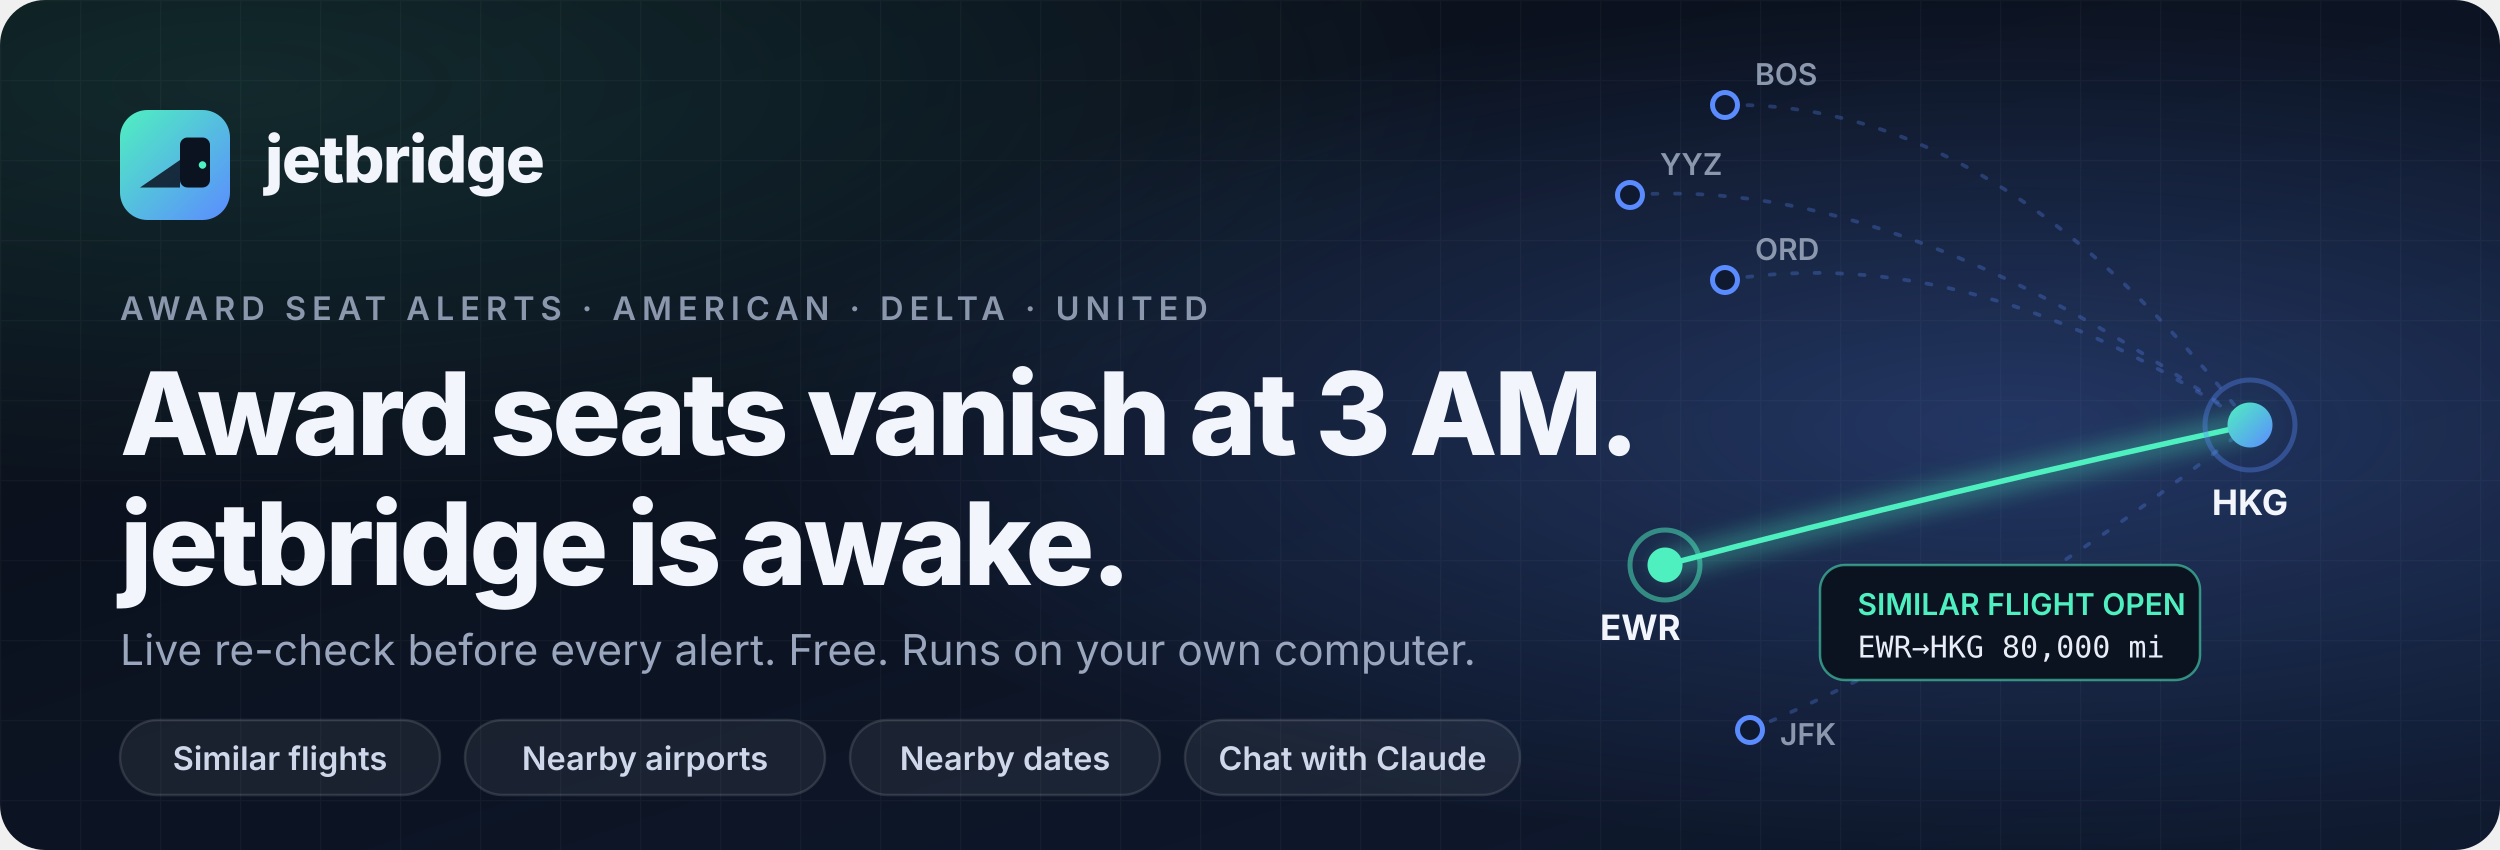
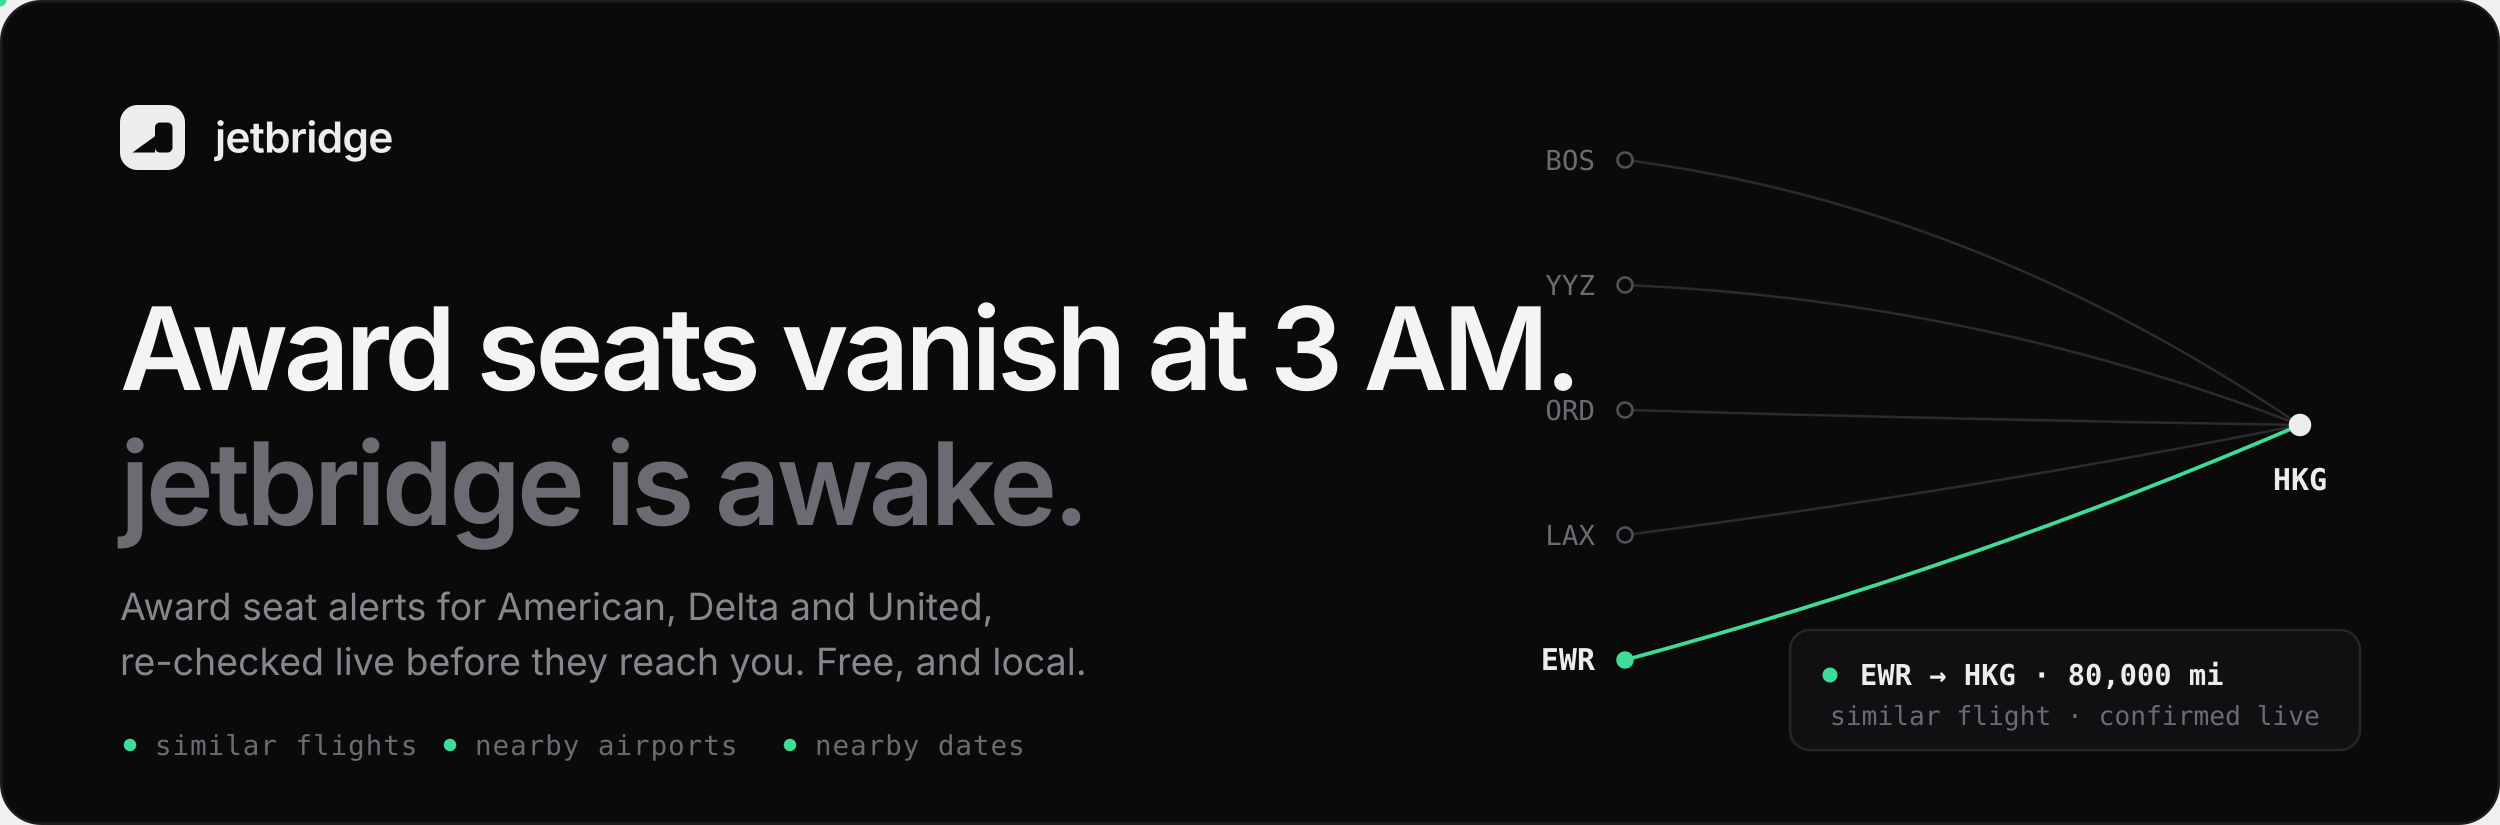
- <svg xmlns="http://www.w3.org/2000/svg" width="1000" height="340" viewBox="0 0 1000 340" role="img" aria-labelledby="title desc">
-   <defs>
-     <linearGradient id="bg" x1="0" y1="0" x2="1" y2="1">
-       <stop offset="0" stop-color="#090d15" />
-       <stop offset="1" stop-color="#0f1a30" />
-     </linearGradient>
-     <linearGradient id="ink" x1="0" y1="0" x2="1" y2="0">
-       <stop offset="0" stop-color="#4ff0c0" />
-       <stop offset="1" stop-color="#5b8cff" />
-     </linearGradient>
-     <linearGradient id="mark" x1="0" y1="0" x2="1" y2="1">
-       <stop offset="0" stop-color="#4ff0c0" />
-       <stop offset="1" stop-color="#5b8cff" />
-     </linearGradient>
-     <radialGradient id="glowA" cx="0.8" cy="0.5" r="0.5">
-       <stop offset="0" stop-color="#5b8cff" stop-opacity="0.28" />
-       <stop offset="1" stop-color="#5b8cff" stop-opacity="0" />
-     </radialGradient>
-     <radialGradient id="glowB" cx="0.1" cy="0.1" r="0.5">
-       <stop offset="0" stop-color="#4ff0c0" stop-opacity="0.12" />
-       <stop offset="1" stop-color="#4ff0c0" stop-opacity="0" />
-     </radialGradient>
-     <pattern id="grid" width="32" height="32" patternUnits="userSpaceOnUse">
-       <path d="M32 0H0V32" fill="none" stroke="#ffffff" stroke-opacity="0.035" />
-     </pattern>
-     <filter id="soft" x="-50%" y="-50%" width="200%" height="200%">
-       <feGaussianBlur stdDeviation="5" />
-     </filter>
-   </defs>
+ <svg xmlns="http://www.w3.org/2000/svg" width="1000" height="330" viewBox="0 0 1000 330" role="img" aria-labelledby="title desc">
  <style>
    .sans { font-family: Inter, -apple-system, "Segoe UI", Helvetica, Arial, sans-serif; }
-     .mono { font-family: "SF Mono", Menlo, Consolas, monospace; }
-     .eyebrow { font-size: 13px; font-weight: 600; letter-spacing: 2.4px; fill: #8b97ad; }
-     .big { font-size: 46px; font-weight: 800; fill: #f2f5fb; letter-spacing: -1.4px; }
-     .sub { font-size: 17px; fill: #9aa6bd; }
-     .chip { font-size: 13px; font-weight: 600; fill: #cfd8ea; }
-     .node { font-size: 12px; font-weight: 600; fill: #8b97ad; }
-     .hub { font-size: 14px; font-weight: 700; fill: #f2f5fb; }
-     .tag { font-size: 12px; font-weight: 600; fill: #4ff0c0; }
+     .mono { font-family: "SF Mono", "JetBrains Mono", Menlo, Consolas, monospace; }
+     .word { font-size: 17px; font-weight: 600; fill: #ededee; letter-spacing: -0.3px; }
+     .big { font-size: 46px; font-weight: 600; letter-spacing: -1.7px; }
+     .sub { font-size: 15px; fill: #86868e; }
+     .tick { font-size: 11px; fill: #6b6b73; letter-spacing: 0.4px; }
+     .node { font-size: 11px; fill: #6b6b73; }
+     .hub { font-size: 12px; font-weight: 600; fill: #ededee; }
  </style>
-   <rect width="1000" height="340" rx="18" fill="url(#bg)" />
-   <rect width="1000" height="340" rx="18" fill="url(#grid)" />
-   <rect width="1000" height="340" rx="18" fill="url(#glowA)" />
-   <rect width="1000" height="340" rx="18" fill="url(#glowB)" />
+   <rect x="0.5" y="0.5" width="999" height="329" rx="16" fill="#0a0a0b" stroke="#1d1d20" />
+   <g transform="translate(48 42)">
+     <rect width="26" height="26" rx="7" fill="#ededee" />
+     <path d="M5 19 L14 12.5 L14 19 Z" fill="#0a0a0b" />
+     <rect x="14" y="7" width="7" height="12" rx="2" fill="#0a0a0b" />
+   </g>
+   <text x="86" y="61" class="sans word">jetbridge</text>
+   <text x="48" y="156" class="sans big" fill="#f4f4f5">Award seats vanish at 3 AM.</text>
+   <text x="48" y="210" class="sans big" fill="#6b6b73">jetbridge is awake.</text>
+   <text x="48" y="248" class="sans sub">Award seat alerts for American, Delta and United,</text>
+   <text x="48" y="270" class="sans sub">re-checked live before they reach you. Free, and local.</text>
+   <g class="mono tick">
+     <circle cx="52" cy="298" r="2.5" fill="#3ddc97" />
+     <text x="62" y="302">similar flights</text>
+     <circle cx="180" cy="298" r="2.5" fill="#3ddc97" />
+     <text x="190" y="302">nearby airports</text>
+     <circle cx="316" cy="298" r="2.5" fill="#3ddc97" />
+     <text x="326" y="302">nearby dates</text>
+   </g>
  <g fill="none" stroke-linecap="round">
-     <path d="M652 78 Q 760 70 900 170" stroke="#5b8cff" stroke-opacity="0.28" stroke-width="1.5" stroke-dasharray="2 7" />
-     <path d="M690 112 Q 790 96 900 170" stroke="#5b8cff" stroke-opacity="0.28" stroke-width="1.5" stroke-dasharray="2 7" />
-     <path d="M700 292 Q 800 250 900 170" stroke="#5b8cff" stroke-opacity="0.28" stroke-width="1.5" stroke-dasharray="2 7" />
-     <path d="M690 42 Q 800 40 900 170" stroke="#5b8cff" stroke-opacity="0.28" stroke-width="1.5" stroke-dasharray="2 7" />
-     <path d="M666 226 Q 780 196 900 170" stroke="#4ff0c0" stroke-opacity="0.55" stroke-width="6" filter="url(#soft)" />
-     <path d="M666 226 Q 780 196 900 170" stroke="#4ff0c0" stroke-width="2.2" />
+     <path d="M650 64 Q 790 82 920 170" stroke="#2a2a2f" />
+     <path d="M650 114 Q 790 120 920 170" stroke="#2a2a2f" />
+     <path d="M650 164 Q 790 168 920 170" stroke="#2a2a2f" />
+     <path d="M650 214 Q 790 196 920 170" stroke="#2a2a2f" />
+     <path id="hit" d="M650 264 Q 790 226 920 170" stroke="#3ddc97" stroke-width="1.5" />
  </g>
-   <g class="sans">
-     <circle cx="652" cy="78" r="5" fill="#0f1a30" stroke="#5b8cff" stroke-width="2" />
-     <text x="664" y="70" class="node">YYZ</text>
-     <circle cx="690" cy="112" r="5" fill="#0f1a30" stroke="#5b8cff" stroke-width="2" />
-     <text x="702" y="104" class="node">ORD</text>
-     <circle cx="690" cy="42" r="5" fill="#0f1a30" stroke="#5b8cff" stroke-width="2" />
-     <text x="702" y="34" class="node">BOS</text>
-     <circle cx="700" cy="292" r="5" fill="#0f1a30" stroke="#5b8cff" stroke-width="2" />
-     <text x="712" y="298" class="node">JFK</text>
-     <circle cx="666" cy="226" r="7" fill="#4ff0c0" />
-     <circle cx="666" cy="226" r="14" fill="none" stroke="#4ff0c0" stroke-opacity="0.5" stroke-width="2">
-       <animate attributeName="r" values="9;22" dur="2.4s" repeatCount="indefinite" />
-       <animate attributeName="stroke-opacity" values="0.6;0" dur="2.4s" repeatCount="indefinite" />
+   <g>
+     <circle cx="650" cy="64" r="3" fill="#0a0a0b" stroke="#52525a" />
+     <circle cx="650" cy="114" r="3" fill="#0a0a0b" stroke="#52525a" />
+     <circle cx="650" cy="164" r="3" fill="#0a0a0b" stroke="#52525a" />
+     <circle cx="650" cy="214" r="3" fill="#0a0a0b" stroke="#52525a" />
+     <circle cx="650" cy="264" r="3.5" fill="#3ddc97" />
+     <circle cx="920" cy="170" r="4.5" fill="#ededee" />
+     <circle r="2.6" fill="#3ddc97">
+       <animateMotion dur="4s" repeatCount="indefinite" path="M650 264 Q 790 226 920 170" />
    </circle>
-     <text x="640" y="256" class="hub">EWR</text>
-     <circle cx="900" cy="170" r="9" fill="url(#mark)" />
-     <circle cx="900" cy="170" r="18" fill="none" stroke="#5b8cff" stroke-opacity="0.35" stroke-width="2" />
-     <text x="900" y="206" class="hub" text-anchor="middle">HKG</text>
-     <rect x="728" y="226" width="152" height="46" rx="10" fill="#0b1220" stroke="#4ff0c0" stroke-opacity="0.55" />
-     <text x="743" y="246" class="tag">SIMILAR FLIGHT OPEN</text>
-     <text x="743" y="263" class="mono" font-size="12" fill="#e8edf7">EWR→HKG  80,000 mi</text>
  </g>
-   <g transform="translate(48 44)">
-     <rect width="44" height="44" rx="11" fill="url(#mark)" />
-     <path d="M8 31 L24 20 L24 31 Z" fill="#0b1220" fill-opacity="0.85" />
-     <rect x="24" y="11" width="12" height="20" rx="3" fill="#0b1220" />
-     <circle cx="33" cy="22" r="1.5" fill="#4ff0c0" />
+   <g class="mono">
+     <text x="638" y="68" class="node" text-anchor="end">BOS</text>
+     <text x="638" y="118" class="node" text-anchor="end">YYZ</text>
+     <text x="638" y="168" class="node" text-anchor="end">ORD</text>
+     <text x="638" y="218" class="node" text-anchor="end">LAX</text>
+     <text x="638" y="268" class="hub" text-anchor="end">EWR</text>
+     <text x="920" y="196" class="hub" text-anchor="middle">HKG</text>
  </g>
-   <text x="106" y="73" class="sans" font-size="26" font-weight="800" fill="#f2f5fb" letter-spacing="-0.6">jetbridge</text>
-   <text x="48" y="128" class="sans eyebrow">AWARD SEAT ALERTS · AMERICAN · DELTA · UNITED</text>
-   <text x="48" y="182" class="sans big">Award seats vanish at 3 AM.</text>
-   <text x="48" y="234" class="sans big" fill="url(#ink)">jetbridge is awake.</text>
-   <text x="48" y="266" class="sans sub">Live re-check before every alert. Free. Runs on your own computer.</text>
-   <g class="sans">
-     <rect x="48" y="288" width="128" height="30" rx="15" fill="#ffffff" fill-opacity="0.06" stroke="#ffffff" stroke-opacity="0.12" />
-     <text x="112" y="308" class="chip" text-anchor="middle">Similar flights</text>
-     <rect x="186" y="288" width="144" height="30" rx="15" fill="#ffffff" fill-opacity="0.06" stroke="#ffffff" stroke-opacity="0.12" />
-     <text x="258" y="308" class="chip" text-anchor="middle">Nearby airports</text>
-     <rect x="340" y="288" width="124" height="30" rx="15" fill="#ffffff" fill-opacity="0.06" stroke="#ffffff" stroke-opacity="0.12" />
-     <text x="402" y="308" class="chip" text-anchor="middle">Nearby dates</text>
-     <rect x="474" y="288" width="134" height="30" rx="15" fill="#ffffff" fill-opacity="0.06" stroke="#ffffff" stroke-opacity="0.12" />
-     <text x="541" y="308" class="chip" text-anchor="middle">Chat with Claude</text>
-   </g>
+   <rect x="716" y="252" width="228" height="48" rx="8" fill="#101012" stroke="#26262b" />
+   <circle cx="732" cy="270" r="3" fill="#3ddc97" />
+   <text x="744" y="274" class="mono" font-size="11.5" font-weight="600" fill="#ededee">EWR → HKG · 80,000 mi</text>
+   <text x="732" y="290" class="mono" font-size="10.5" fill="#6b6b73">similar flight · confirmed live</text>
</svg>
